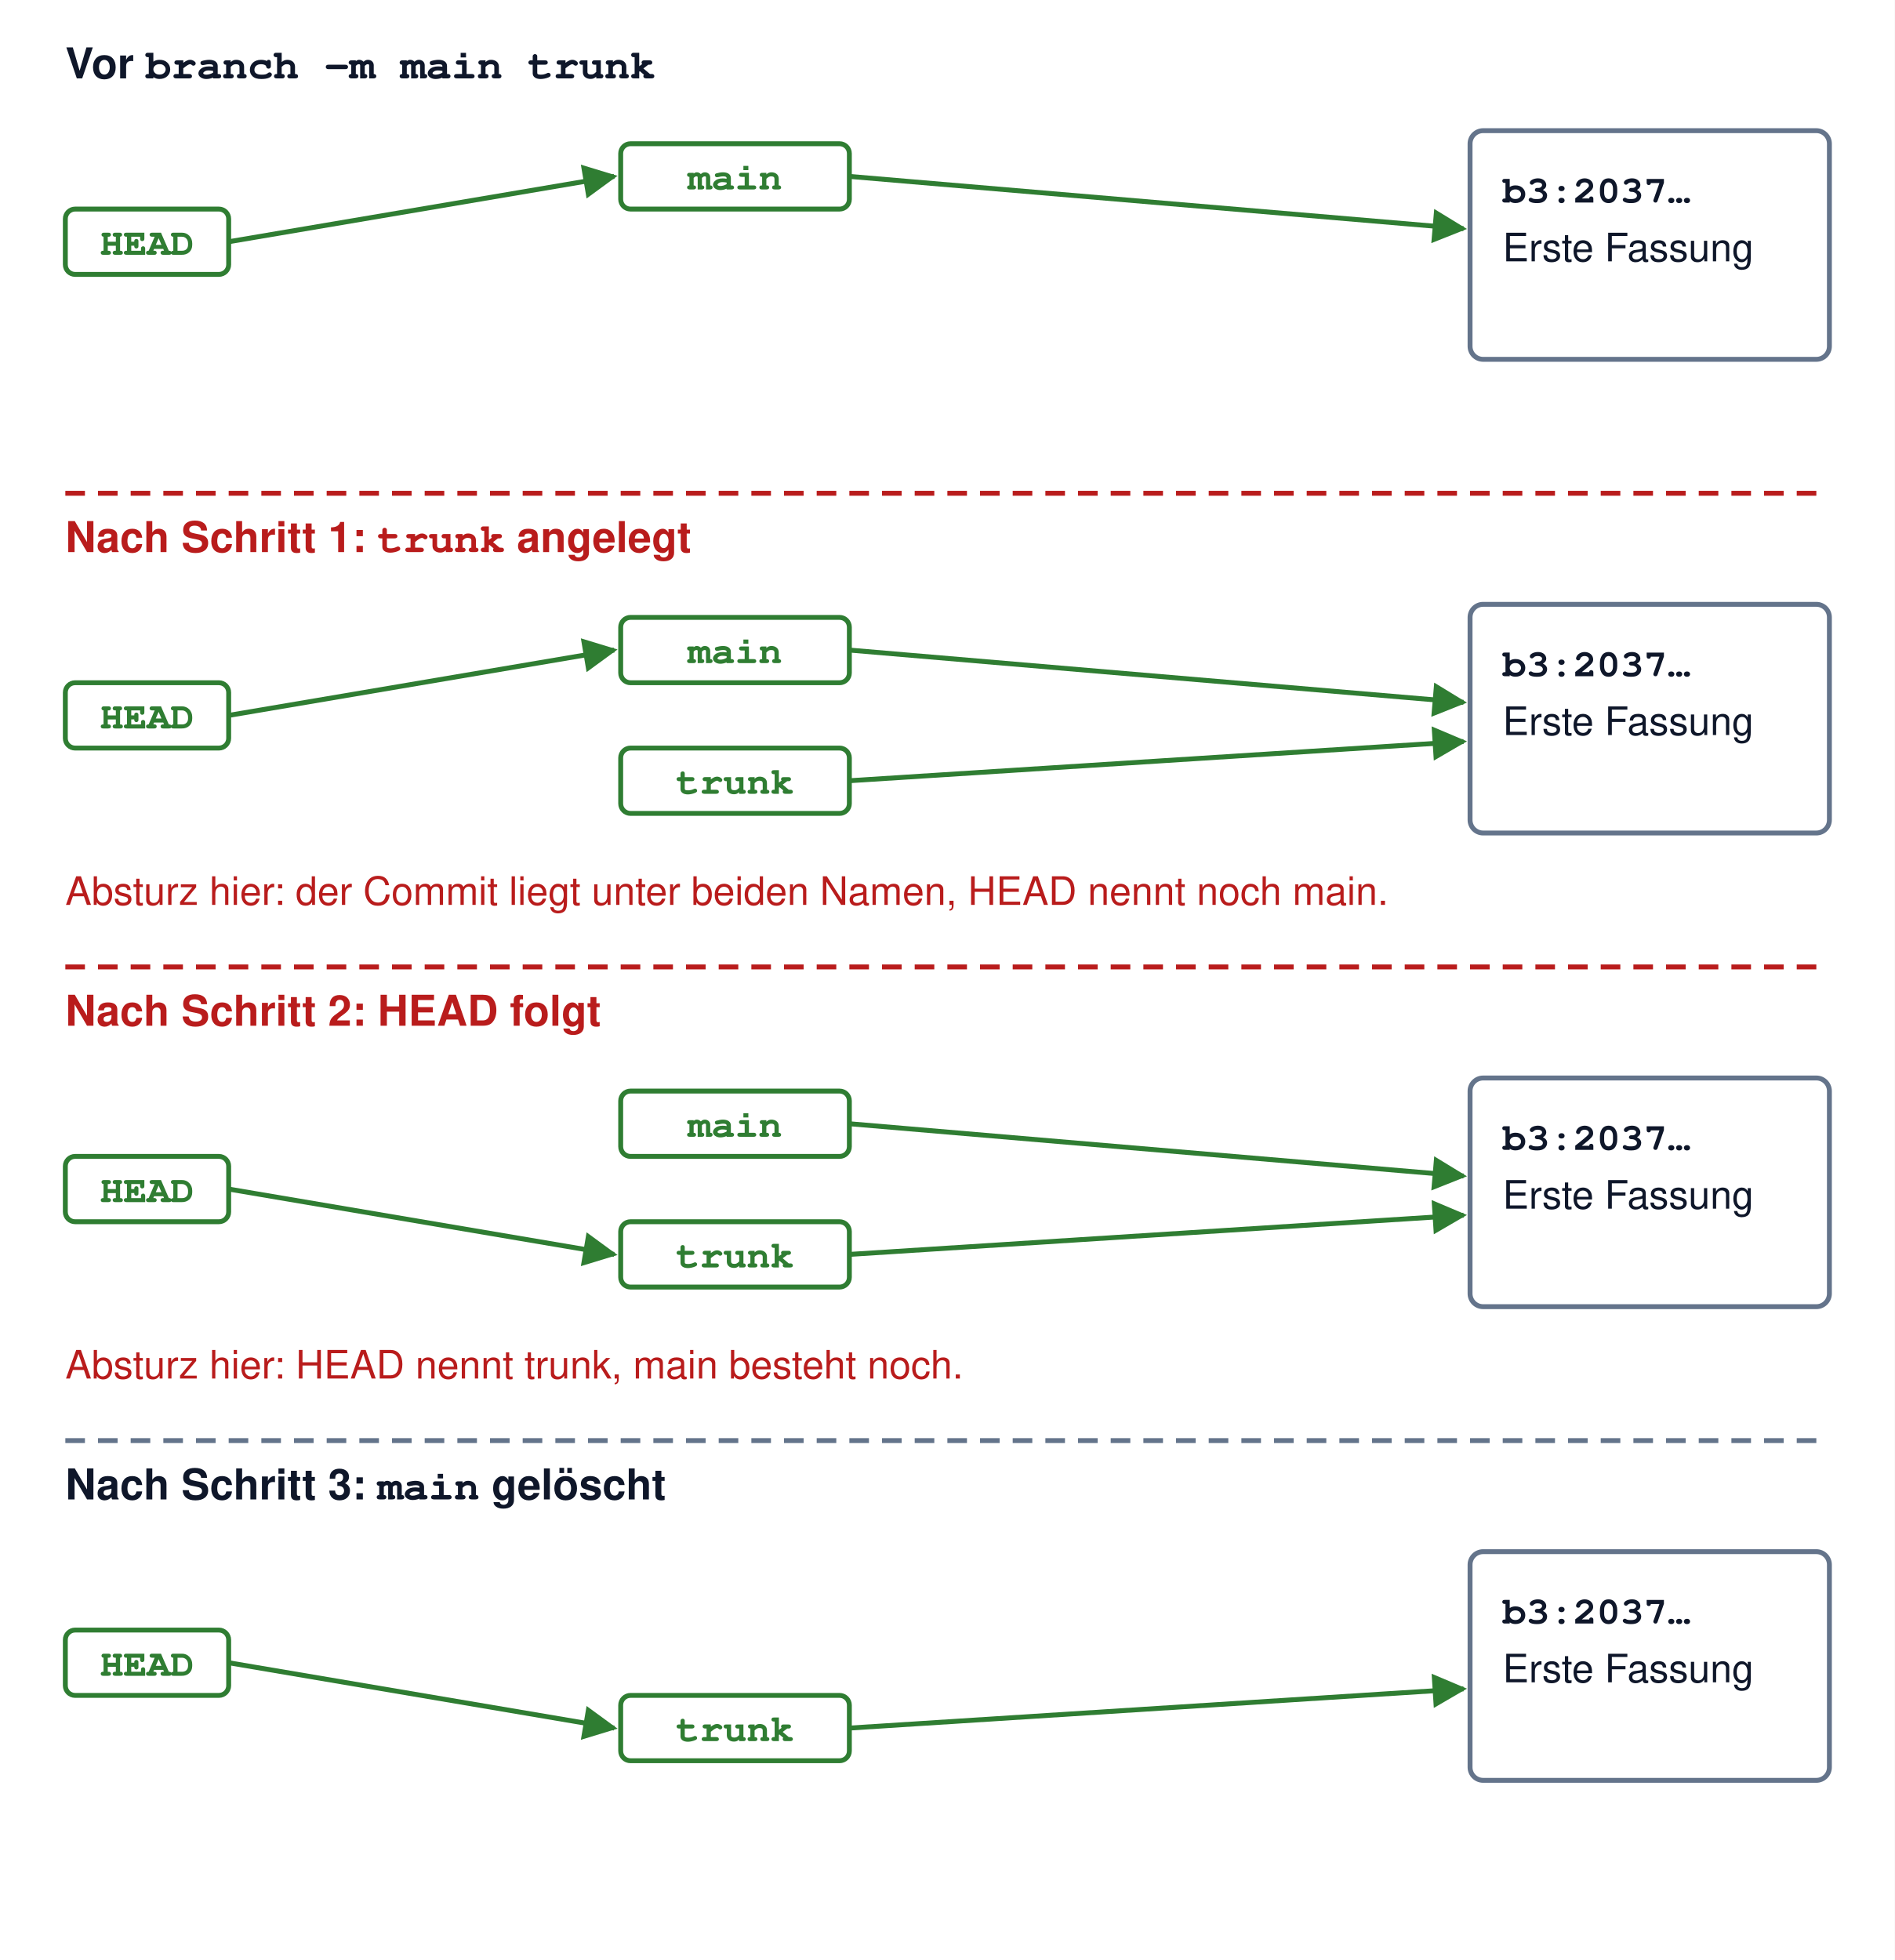
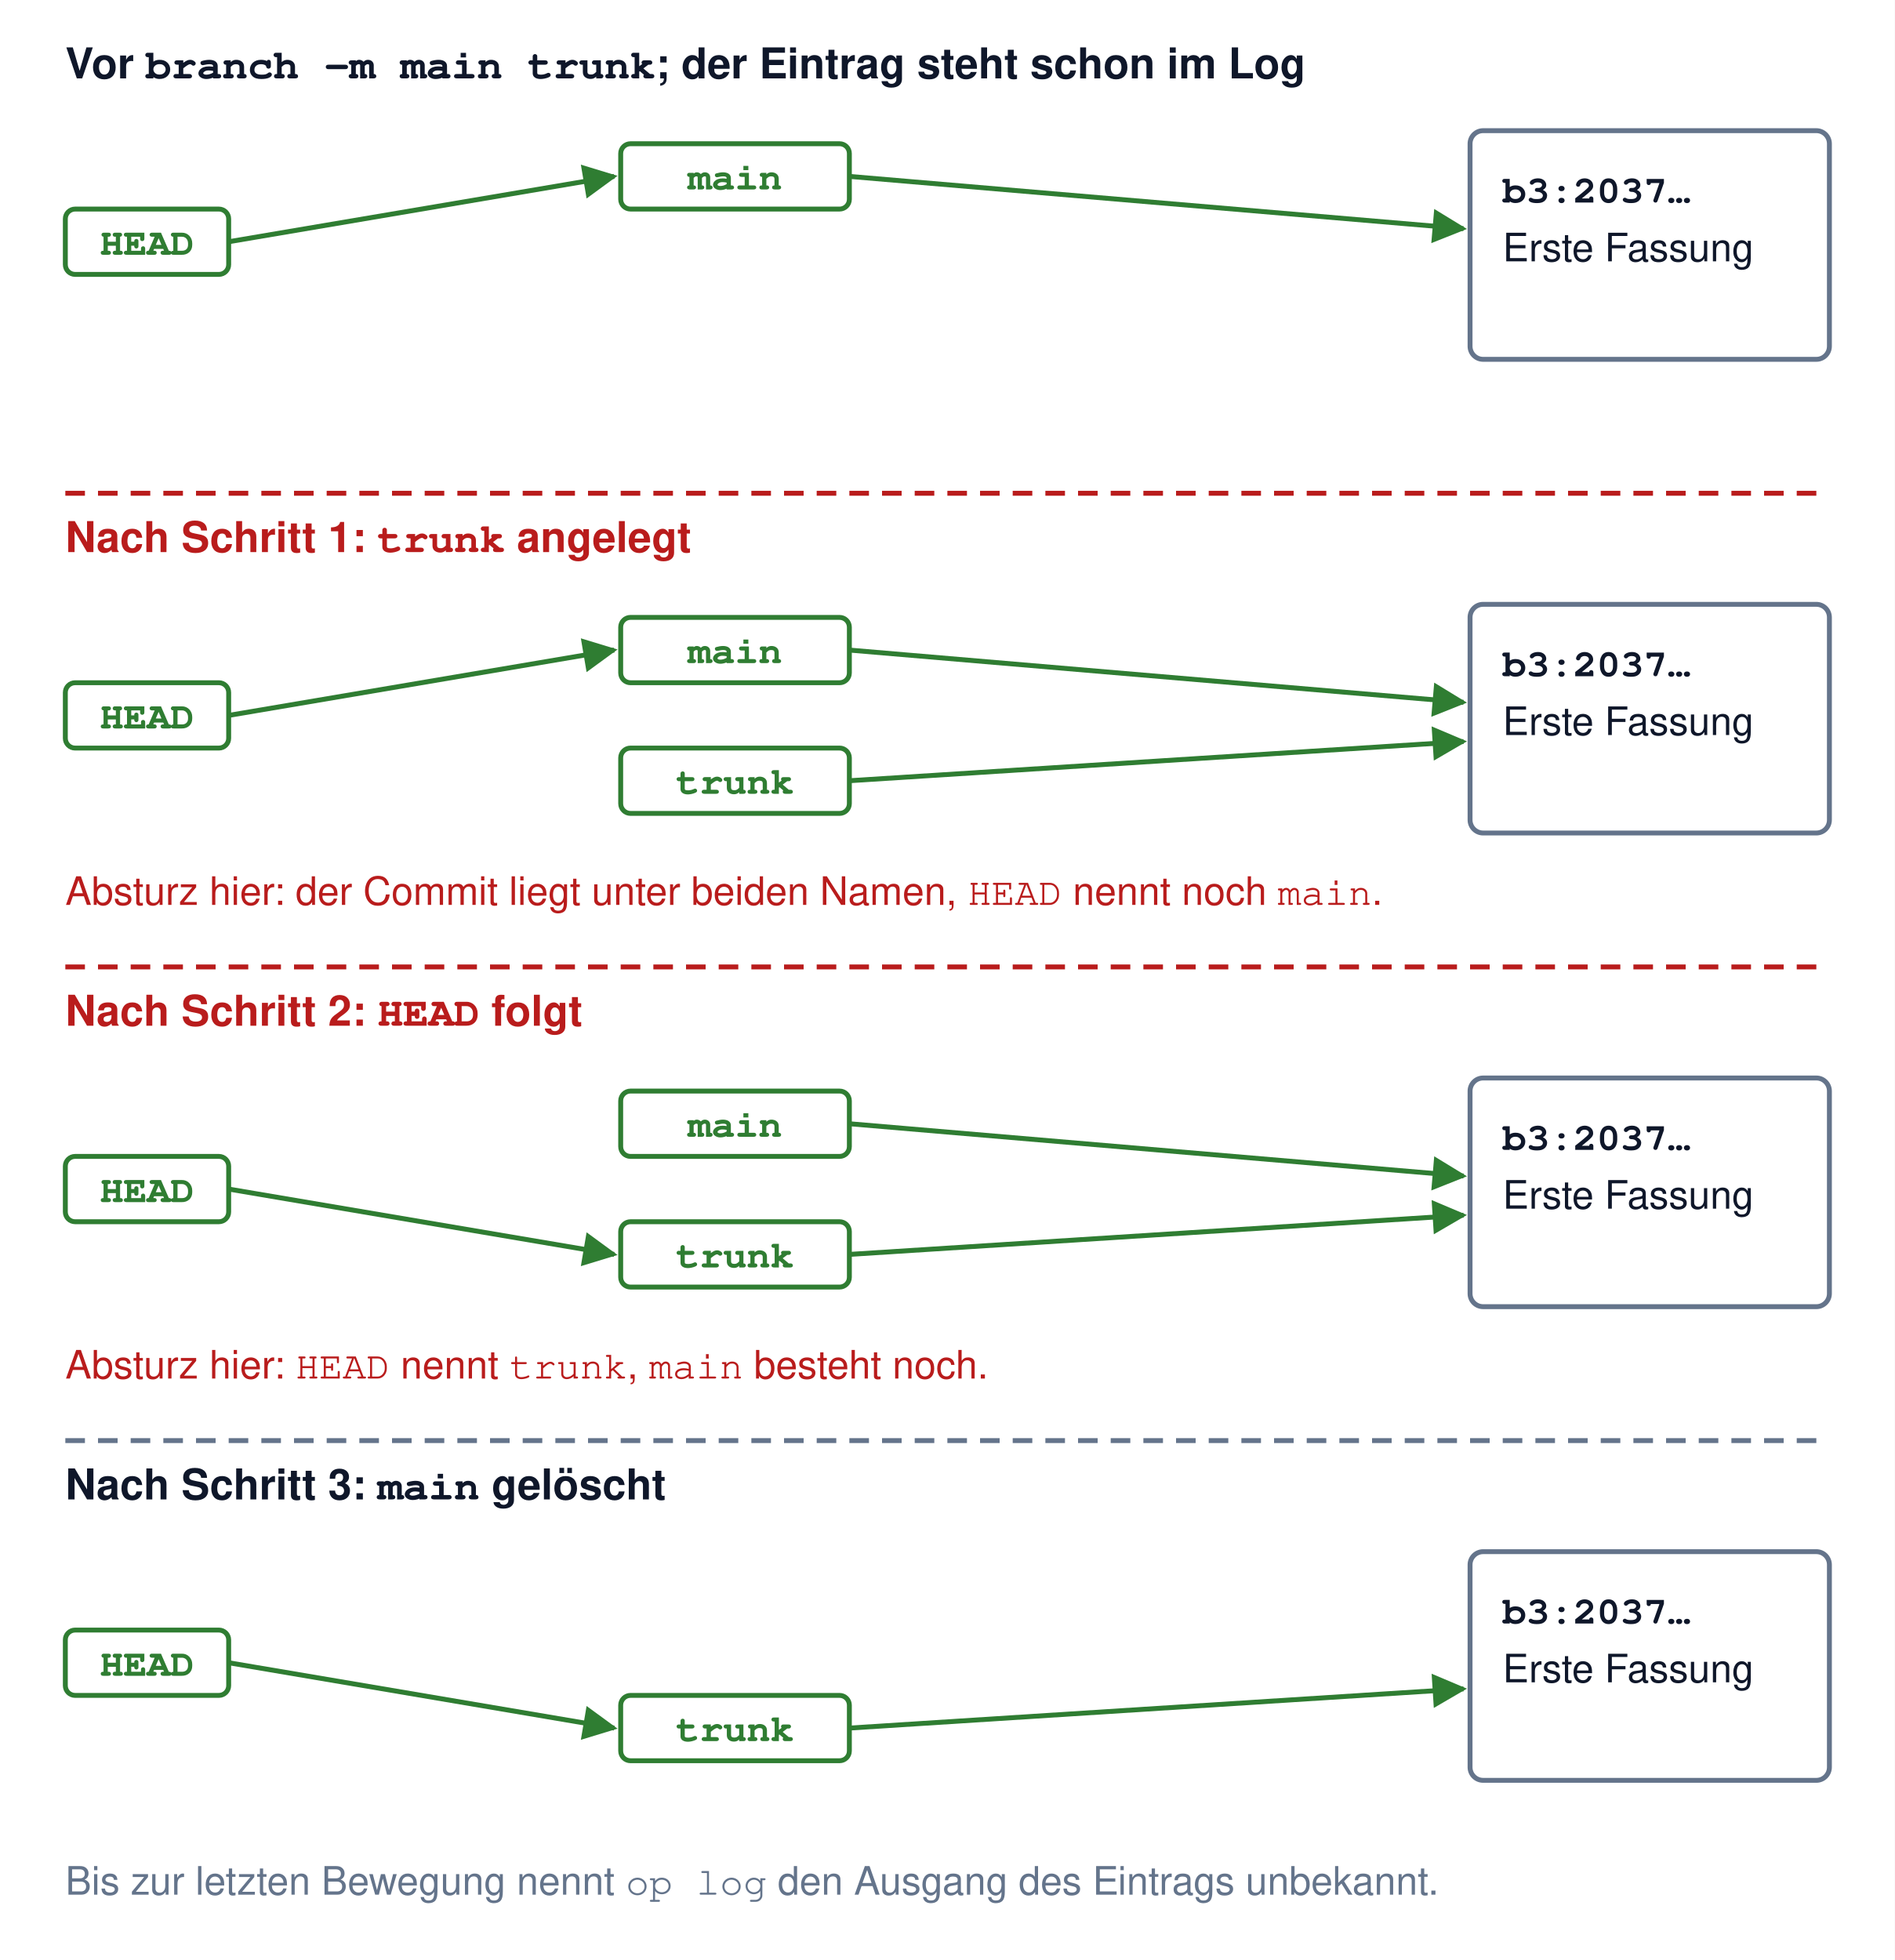
<svg xmlns="http://www.w3.org/2000/svg" viewBox="0 0 580 600" font-family="Helvetica, Arial, sans-serif">
  <defs>
    <marker id="arrow-green" viewBox="0 0 10 10" refX="9" refY="5" markerWidth="7" markerHeight="7" orient="auto">
      <path d="M0,0 L10,5 L0,10 z" fill="#2F7D32" />
    </marker>
  </defs>
  <rect x="0" y="0" width="580" height="600" fill="#FFFFFF" />
-   <text x="20" y="24" font-size="13" font-weight="bold" fill="#0F172A">Vor <tspan font-family="Courier, monospace">branch -m main trunk</tspan>
-   </text>
+   <text x="20" y="24" font-size="13" font-weight="bold" fill="#0F172A">Vor <tspan font-family="Courier, monospace">branch -m main trunk</tspan>; der Eintrag steht schon im Log</text>
  <rect x="450" y="40" width="110" height="70" rx="4" stroke="#64748B" stroke-width="1.5" fill="#FFFFFF" />
  <text x="460" y="62" font-family="Courier, monospace" font-size="12" font-weight="bold" fill="#0F172A">b3:2037…</text>
  <text x="460" y="80" font-size="12" fill="#0F172A">Erste Fassung</text>
  <rect x="20" y="64" width="50" height="20" rx="3" stroke="#2F7D32" stroke-width="1.5" fill="#FFFFFF" />
  <text x="45" y="78" font-family="Courier, monospace" font-size="12" font-weight="bold" fill="#2F7D32" text-anchor="middle">HEAD</text>
  <rect x="190" y="44" width="70" height="20" rx="3" stroke="#2F7D32" stroke-width="1.5" fill="#FFFFFF" />
  <text x="225" y="58" font-family="Courier, monospace" font-size="12" font-weight="bold" fill="#2F7D32" text-anchor="middle">main</text>
  <line x1="260" y1="54" x2="448" y2="70" stroke="#2F7D32" stroke-width="1.5" marker-end="url(#arrow-green)" />
  <line x1="70" y1="74" x2="188" y2="54" stroke="#2F7D32" stroke-width="1.5" marker-end="url(#arrow-green)" />
  <line x1="20" y1="151" x2="560" y2="151" stroke="#B91C1C" stroke-width="1.5" stroke-dasharray="6 4" />
  <text x="20" y="169" font-size="13" font-weight="bold" fill="#B91C1C">Nach Schritt 1: <tspan font-family="Courier, monospace">trunk</tspan> angelegt</text>
  <rect x="450" y="185" width="110" height="70" rx="4" stroke="#64748B" stroke-width="1.5" fill="#FFFFFF" />
  <text x="460" y="207" font-family="Courier, monospace" font-size="12" font-weight="bold" fill="#0F172A">b3:2037…</text>
  <text x="460" y="225" font-size="12" fill="#0F172A">Erste Fassung</text>
  <rect x="20" y="209" width="50" height="20" rx="3" stroke="#2F7D32" stroke-width="1.5" fill="#FFFFFF" />
  <text x="45" y="223" font-family="Courier, monospace" font-size="12" font-weight="bold" fill="#2F7D32" text-anchor="middle">HEAD</text>
  <rect x="190" y="189" width="70" height="20" rx="3" stroke="#2F7D32" stroke-width="1.5" fill="#FFFFFF" />
  <text x="225" y="203" font-family="Courier, monospace" font-size="12" font-weight="bold" fill="#2F7D32" text-anchor="middle">main</text>
  <line x1="260" y1="199" x2="448" y2="215" stroke="#2F7D32" stroke-width="1.5" marker-end="url(#arrow-green)" />
  <rect x="190" y="229" width="70" height="20" rx="3" stroke="#2F7D32" stroke-width="1.5" fill="#FFFFFF" />
  <text x="225" y="243" font-family="Courier, monospace" font-size="12" font-weight="bold" fill="#2F7D32" text-anchor="middle">trunk</text>
  <line x1="260" y1="239" x2="448" y2="227" stroke="#2F7D32" stroke-width="1.5" marker-end="url(#arrow-green)" />
  <line x1="70" y1="219" x2="188" y2="199" stroke="#2F7D32" stroke-width="1.5" marker-end="url(#arrow-green)" />
-   <text x="20" y="277" font-size="12" fill="#B91C1C">Absturz hier: der Commit liegt unter beiden Namen, HEAD nennt noch main.</text>
+   <text x="20" y="277" font-size="12" fill="#B91C1C">Absturz hier: der Commit liegt unter beiden Namen, <tspan font-family="Courier, monospace">HEAD</tspan> nennt noch <tspan font-family="Courier, monospace">main</tspan>.</text>
  <line x1="20" y1="296" x2="560" y2="296" stroke="#B91C1C" stroke-width="1.5" stroke-dasharray="6 4" />
-   <text x="20" y="314" font-size="13" font-weight="bold" fill="#B91C1C">Nach Schritt 2: HEAD folgt</text>
+   <text x="20" y="314" font-size="13" font-weight="bold" fill="#B91C1C">Nach Schritt 2: <tspan font-family="Courier, monospace">HEAD</tspan> folgt</text>
  <rect x="450" y="330" width="110" height="70" rx="4" stroke="#64748B" stroke-width="1.5" fill="#FFFFFF" />
  <text x="460" y="352" font-family="Courier, monospace" font-size="12" font-weight="bold" fill="#0F172A">b3:2037…</text>
  <text x="460" y="370" font-size="12" fill="#0F172A">Erste Fassung</text>
  <rect x="20" y="354" width="50" height="20" rx="3" stroke="#2F7D32" stroke-width="1.5" fill="#FFFFFF" />
  <text x="45" y="368" font-family="Courier, monospace" font-size="12" font-weight="bold" fill="#2F7D32" text-anchor="middle">HEAD</text>
  <rect x="190" y="334" width="70" height="20" rx="3" stroke="#2F7D32" stroke-width="1.5" fill="#FFFFFF" />
  <text x="225" y="348" font-family="Courier, monospace" font-size="12" font-weight="bold" fill="#2F7D32" text-anchor="middle">main</text>
  <line x1="260" y1="344" x2="448" y2="360" stroke="#2F7D32" stroke-width="1.5" marker-end="url(#arrow-green)" />
  <rect x="190" y="374" width="70" height="20" rx="3" stroke="#2F7D32" stroke-width="1.5" fill="#FFFFFF" />
  <text x="225" y="388" font-family="Courier, monospace" font-size="12" font-weight="bold" fill="#2F7D32" text-anchor="middle">trunk</text>
  <line x1="260" y1="384" x2="448" y2="372" stroke="#2F7D32" stroke-width="1.5" marker-end="url(#arrow-green)" />
  <line x1="70" y1="364" x2="188" y2="384" stroke="#2F7D32" stroke-width="1.5" marker-end="url(#arrow-green)" />
-   <text x="20" y="422" font-size="12" fill="#B91C1C">Absturz hier: HEAD nennt trunk, main besteht noch.</text>
+   <text x="20" y="422" font-size="12" fill="#B91C1C">Absturz hier: <tspan font-family="Courier, monospace">HEAD</tspan> nennt <tspan font-family="Courier, monospace">trunk</tspan>, <tspan font-family="Courier, monospace">main</tspan> besteht noch.</text>
  <line x1="20" y1="441" x2="560" y2="441" stroke="#64748B" stroke-width="1.5" stroke-dasharray="6 4" />
  <text x="20" y="459" font-size="13" font-weight="bold" fill="#0F172A">Nach Schritt 3: <tspan font-family="Courier, monospace">main</tspan> gelöscht</text>
  <rect x="450" y="475" width="110" height="70" rx="4" stroke="#64748B" stroke-width="1.5" fill="#FFFFFF" />
  <text x="460" y="497" font-family="Courier, monospace" font-size="12" font-weight="bold" fill="#0F172A">b3:2037…</text>
  <text x="460" y="515" font-size="12" fill="#0F172A">Erste Fassung</text>
  <rect x="20" y="499" width="50" height="20" rx="3" stroke="#2F7D32" stroke-width="1.5" fill="#FFFFFF" />
  <text x="45" y="513" font-family="Courier, monospace" font-size="12" font-weight="bold" fill="#2F7D32" text-anchor="middle">HEAD</text>
  <rect x="190" y="519" width="70" height="20" rx="3" stroke="#2F7D32" stroke-width="1.5" fill="#FFFFFF" />
  <text x="225" y="533" font-family="Courier, monospace" font-size="12" font-weight="bold" fill="#2F7D32" text-anchor="middle">trunk</text>
  <line x1="260" y1="529" x2="448" y2="517" stroke="#2F7D32" stroke-width="1.5" marker-end="url(#arrow-green)" />
  <line x1="70" y1="509" x2="188" y2="529" stroke="#2F7D32" stroke-width="1.5" marker-end="url(#arrow-green)" />
+   <text x="20" y="580" font-size="12" fill="#64748B">Bis zur letzten Bewegung nennt <tspan font-family="Courier, monospace">op log</tspan> den Ausgang des Eintrags unbekannt.</text>
</svg>
